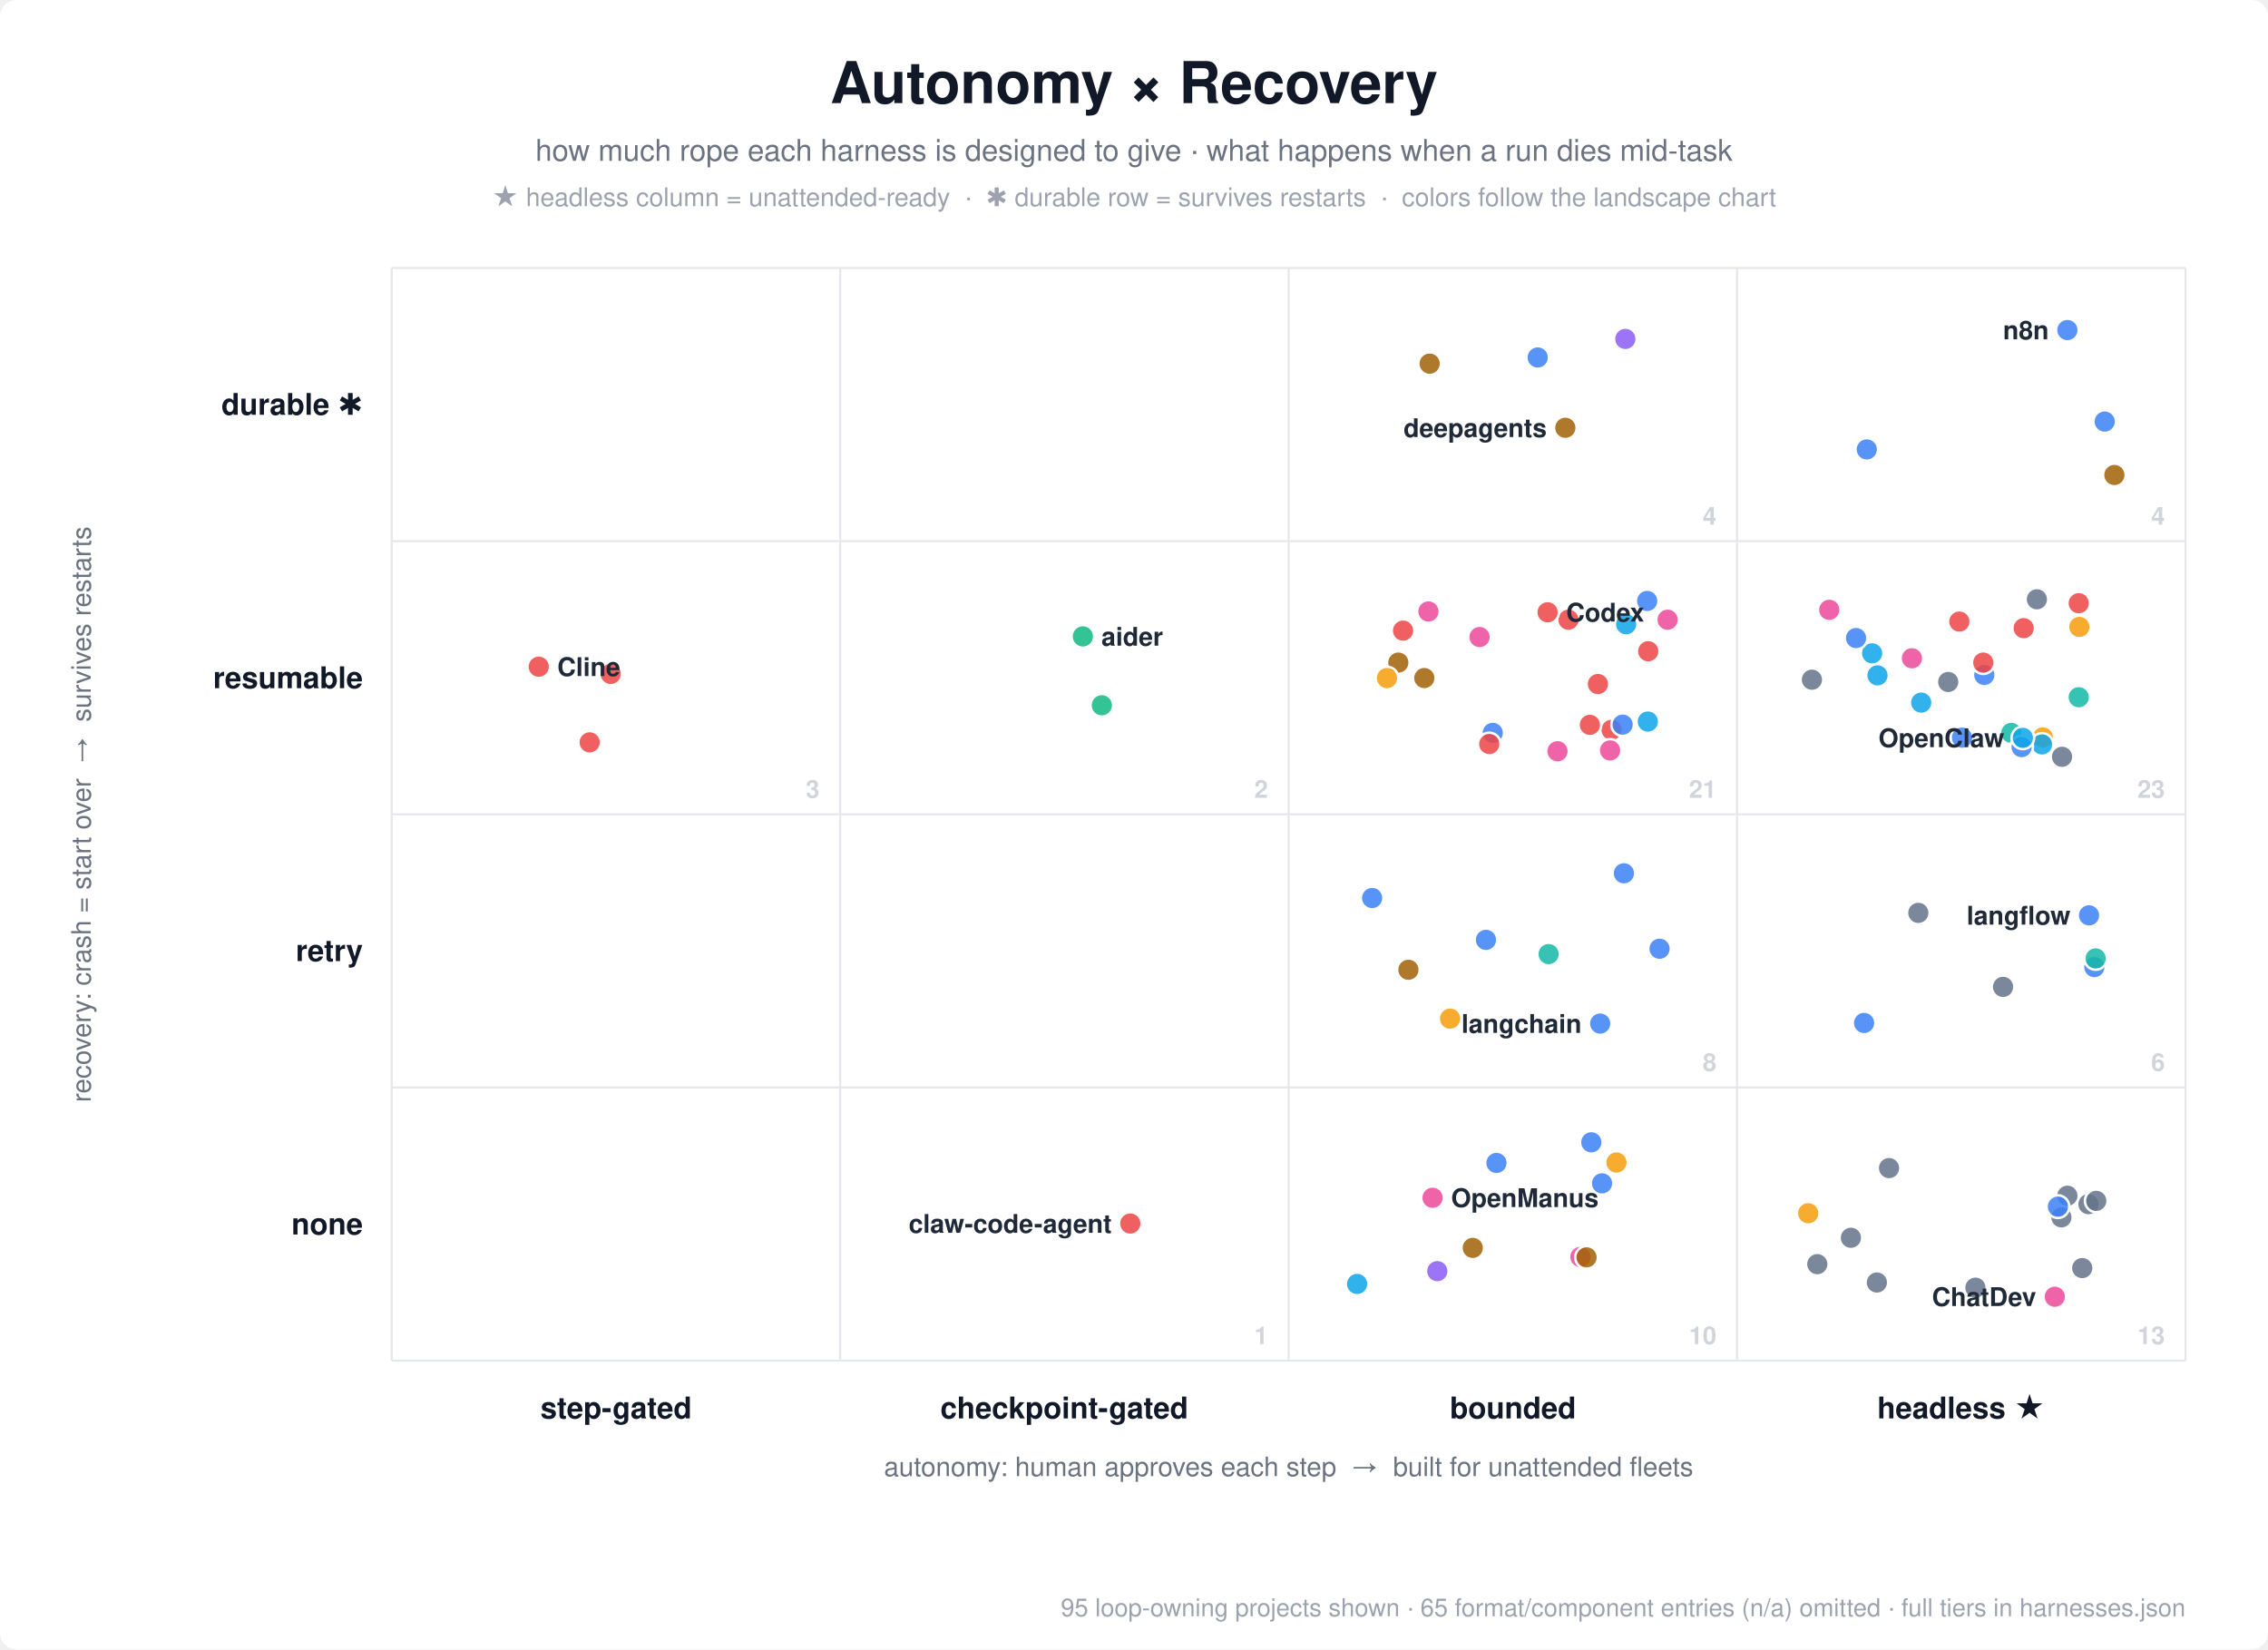
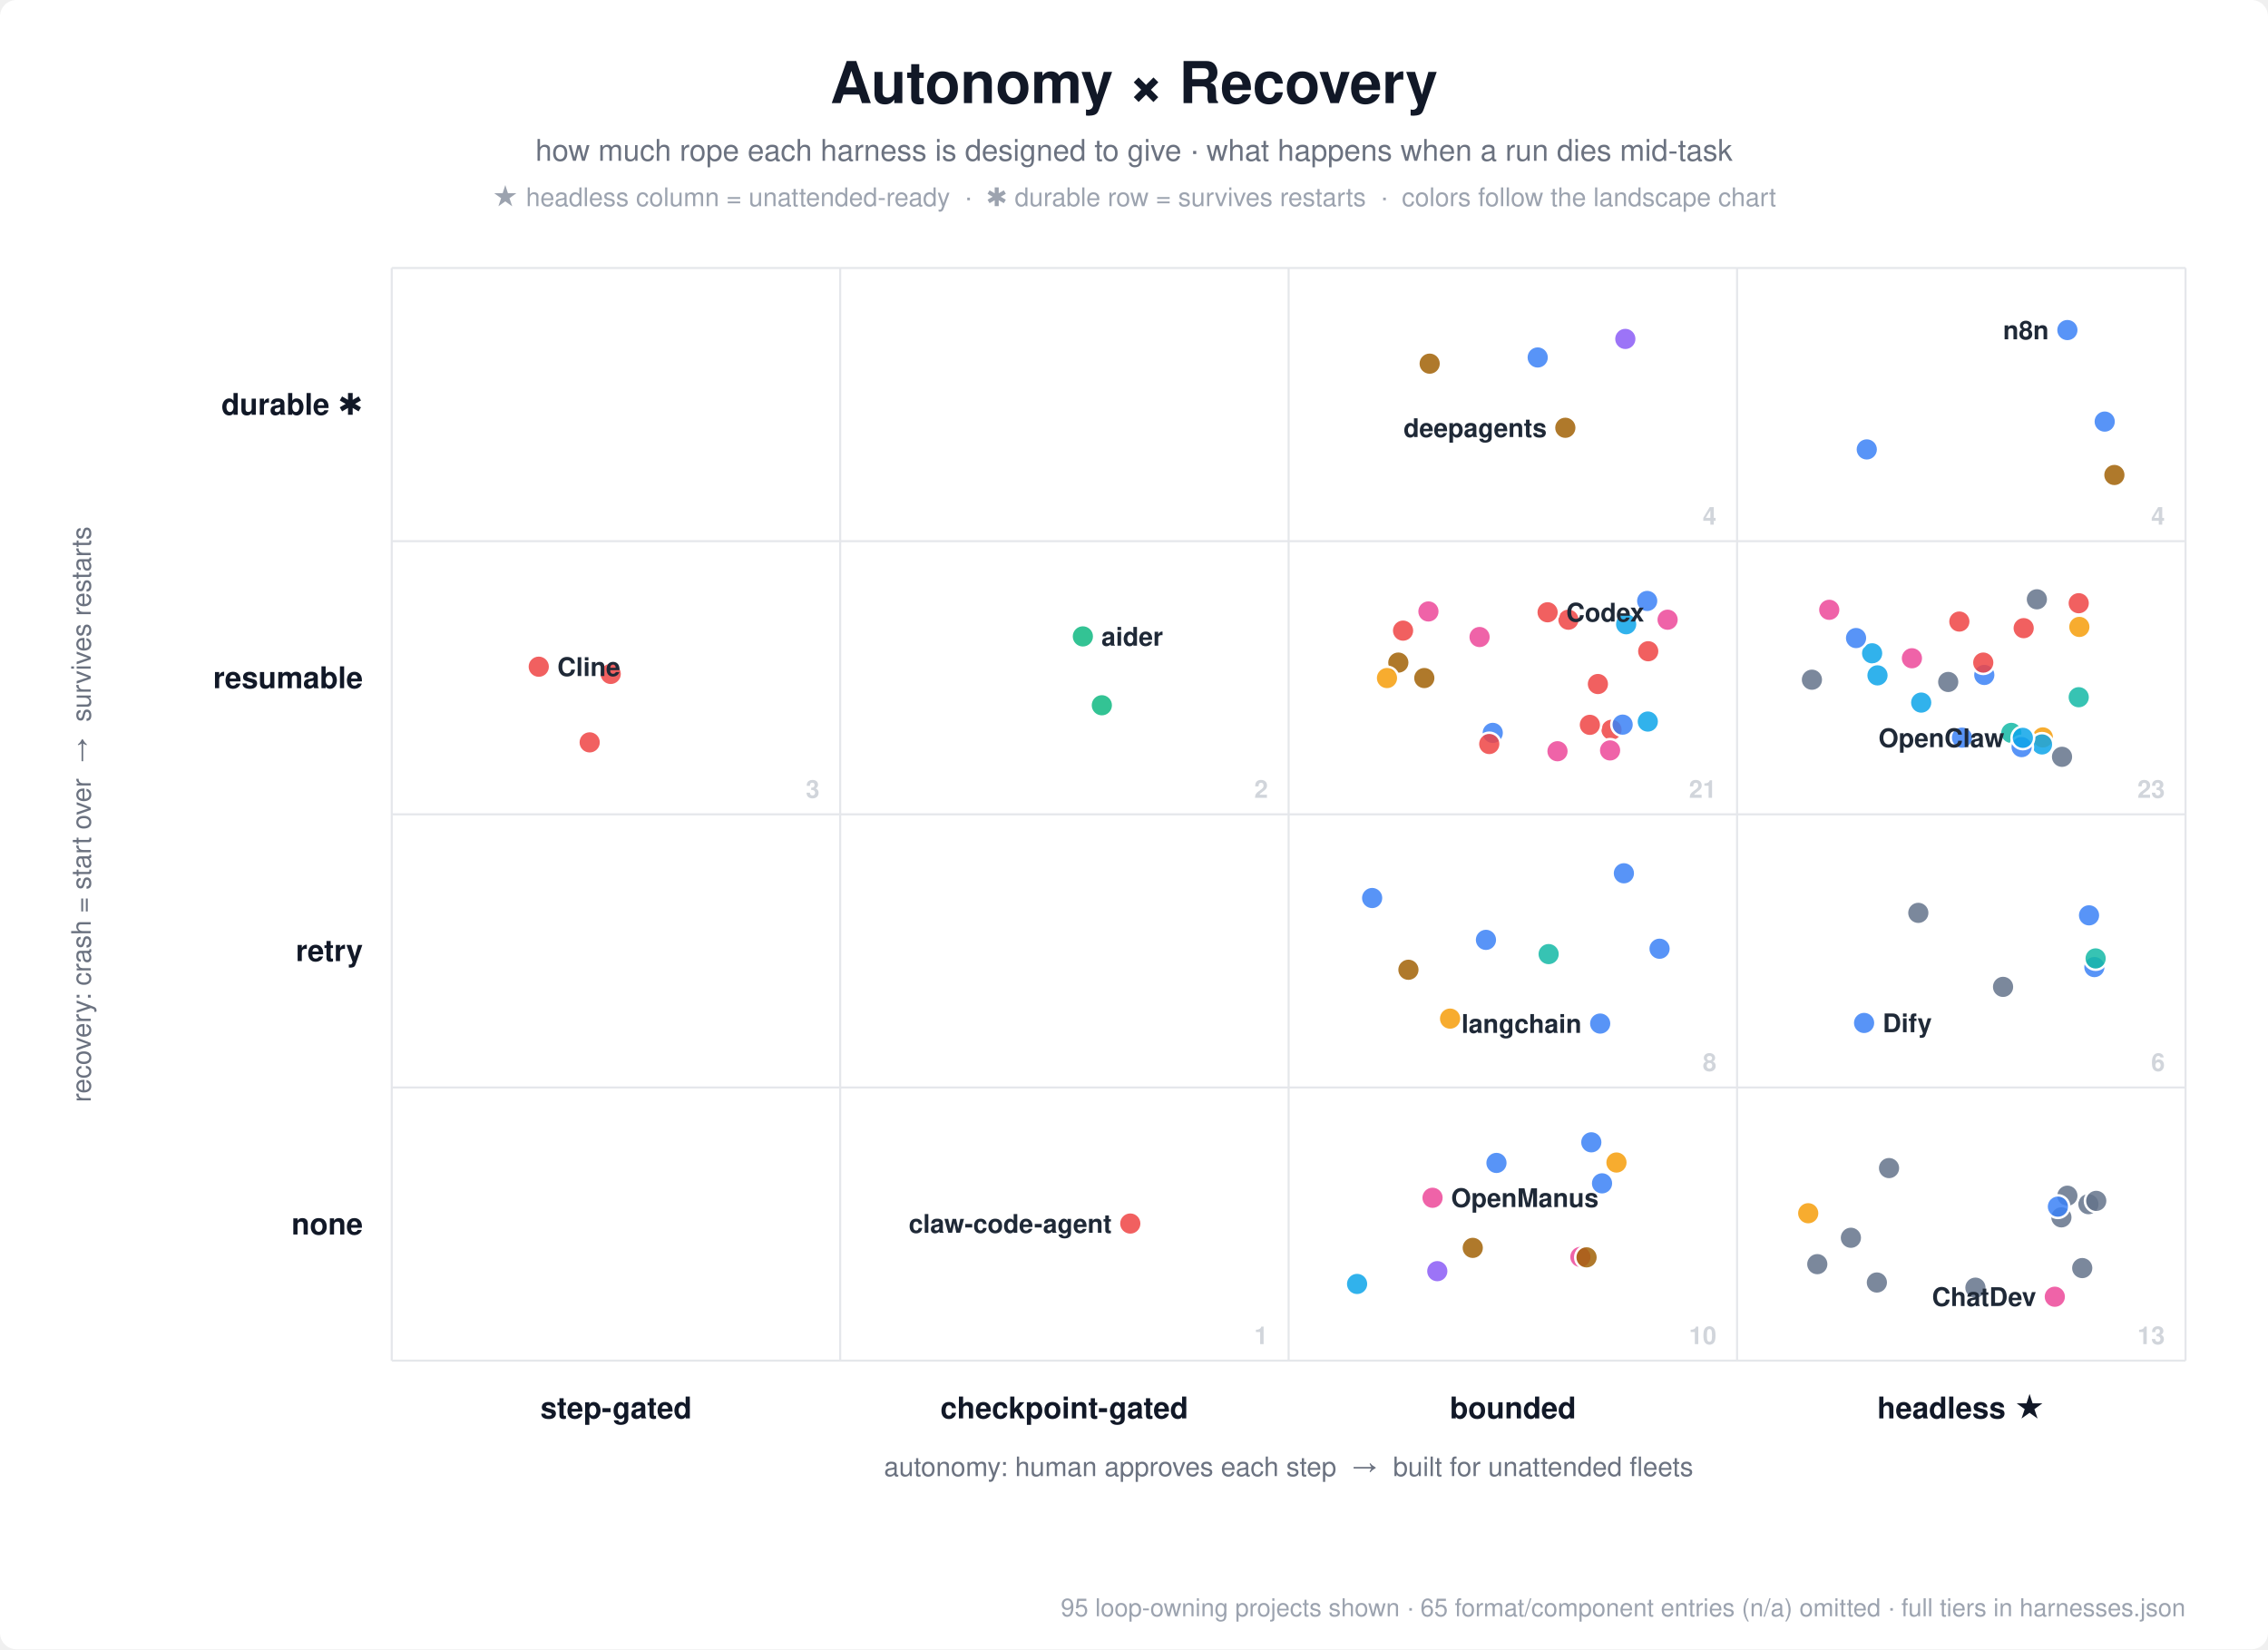
<svg xmlns="http://www.w3.org/2000/svg" viewBox="0 0 1100 800" font-family="-apple-system, 'Segoe UI', Helvetica, Arial, sans-serif">
  <rect width="1100" height="800" fill="#ffffff" rx="8" />
  <text x="550.0" y="50" text-anchor="middle" font-size="28" font-weight="700" fill="#111827">Autonomy × Recovery</text>
  <text x="550.0" y="78" text-anchor="middle" font-size="14.5" fill="#6b7280">how much rope each harness is designed to give · what happens when a run dies mid-task</text>
  <text x="550.0" y="100" text-anchor="middle" font-size="12.5" fill="#9ca3af">★ headless column = unattended-ready  ·  ✱ durable row = survives restarts  ·  colors follow the landscape chart</text>
  <line x1="190.0" y1="130" x2="190.0" y2="660" stroke="#e5e7eb" stroke-width="1" />
  <line x1="407.5" y1="130" x2="407.5" y2="660" stroke="#e5e7eb" stroke-width="1" />
  <line x1="625.0" y1="130" x2="625.0" y2="660" stroke="#e5e7eb" stroke-width="1" />
  <line x1="842.5" y1="130" x2="842.5" y2="660" stroke="#e5e7eb" stroke-width="1" />
  <line x1="1060.0" y1="130" x2="1060.0" y2="660" stroke="#e5e7eb" stroke-width="1" />
  <line x1="190" y1="130.0" x2="1060" y2="130.0" stroke="#e5e7eb" stroke-width="1" />
  <line x1="190" y1="262.5" x2="1060" y2="262.5" stroke="#e5e7eb" stroke-width="1" />
  <line x1="190" y1="395.0" x2="1060" y2="395.0" stroke="#e5e7eb" stroke-width="1" />
  <line x1="190" y1="527.5" x2="1060" y2="527.5" stroke="#e5e7eb" stroke-width="1" />
  <line x1="190" y1="660.0" x2="1060" y2="660.0" stroke="#e5e7eb" stroke-width="1" />
  <text x="298.8" y="688" text-anchor="middle" font-size="14.5" font-weight="600" fill="#111827">step-gated</text>
  <text x="516.2" y="688" text-anchor="middle" font-size="14.5" font-weight="600" fill="#111827">checkpoint-gated</text>
  <text x="733.8" y="688" text-anchor="middle" font-size="14.5" font-weight="600" fill="#111827">bounded</text>
  <text x="951.2" y="688" text-anchor="middle" font-size="14.5" font-weight="600" fill="#111827">headless ★</text>
  <text x="625.0" y="716" text-anchor="middle" font-size="13" fill="#6b7280">autonomy: human approves each step  →  built for unattended fleets</text>
  <text x="176" y="598.8" text-anchor="end" font-size="14.5" font-weight="600" fill="#111827">none</text>
  <text x="176" y="466.2" text-anchor="end" font-size="14.5" font-weight="600" fill="#111827">retry</text>
  <text x="176" y="333.8" text-anchor="end" font-size="14.5" font-weight="600" fill="#111827">resumable</text>
  <text x="176" y="201.2" text-anchor="end" font-size="14.5" font-weight="600" fill="#111827">durable ✱</text>
  <text x="44" y="395" font-size="13" fill="#6b7280" transform="rotate(-90 44 395)" text-anchor="middle">recovery: crash = start over  →  survives restarts</text>
  <text x="832.5" y="652.0" text-anchor="end" font-size="12" fill="#d1d5db" font-weight="700">10</text>
  <text x="832.5" y="254.5" text-anchor="end" font-size="12" fill="#d1d5db" font-weight="700">4</text>
  <text x="832.5" y="387.0" text-anchor="end" font-size="12" fill="#d1d5db" font-weight="700">21</text>
  <text x="397.5" y="387.0" text-anchor="end" font-size="12" fill="#d1d5db" font-weight="700">3</text>
  <text x="1050.0" y="387.0" text-anchor="end" font-size="12" fill="#d1d5db" font-weight="700">23</text>
  <text x="615.0" y="652.0" text-anchor="end" font-size="12" fill="#d1d5db" font-weight="700">1</text>
  <text x="832.5" y="519.5" text-anchor="end" font-size="12" fill="#d1d5db" font-weight="700">8</text>
  <text x="1050.0" y="652.0" text-anchor="end" font-size="12" fill="#d1d5db" font-weight="700">13</text>
  <text x="1050.0" y="254.5" text-anchor="end" font-size="12" fill="#d1d5db" font-weight="700">4</text>
  <text x="1050.0" y="519.5" text-anchor="end" font-size="12" fill="#d1d5db" font-weight="700">6</text>
  <text x="615.0" y="387.0" text-anchor="end" font-size="12" fill="#d1d5db" font-weight="700">2</text>
  <circle cx="958.1" cy="624.6" r="5.5" fill="#64748b" fill-opacity="0.85" stroke="#ffffff" stroke-width="1.2" />
  <circle cx="931.8" cy="340.8" r="5.5" fill="#0ea5e9" fill-opacity="0.85" stroke="#ffffff" stroke-width="1.2" />
  <circle cx="916.2" cy="566.6" r="5.5" fill="#64748b" fill-opacity="0.85" stroke="#ffffff" stroke-width="1.2" />
  <circle cx="897.7" cy="600.4" r="5.5" fill="#64748b" fill-opacity="0.85" stroke="#ffffff" stroke-width="1.2" />
  <circle cx="703.3" cy="494.1" r="5.5" fill="#f59e0b" fill-opacity="0.85" stroke="#ffffff" stroke-width="1.2" />
  <circle cx="1009.9" cy="615.1" r="5.5" fill="#64748b" fill-opacity="0.85" stroke="#ffffff" stroke-width="1.2" />
  <circle cx="725.8" cy="564.1" r="5.5" fill="#3b82f6" fill-opacity="0.85" stroke="#ffffff" stroke-width="1.2" />
-   <circle cx="781.6" cy="354.0" r="5.5" fill="#ef4444" fill-opacity="0.85" stroke="#ffffff" stroke-width="1.2" />
  <circle cx="887.2" cy="295.8" r="5.5" fill="#ec4899" fill-opacity="0.85" stroke="#ffffff" stroke-width="1.2" />
  <circle cx="971.5" cy="478.7" r="5.5" fill="#64748b" fill-opacity="0.85" stroke="#ffffff" stroke-width="1.2" />
  <circle cx="784.0" cy="563.9" r="5.5" fill="#f59e0b" fill-opacity="0.85" stroke="#ffffff" stroke-width="1.2" />
+   <circle cx="781.6" cy="354.0" r="5.5" fill="#ef4444" fill-opacity="0.85" stroke="#ffffff" stroke-width="1.2" />
  <circle cx="975.5" cy="355.5" r="5.5" fill="#14b8a6" fill-opacity="0.85" stroke="#ffffff" stroke-width="1.2" />
  <circle cx="777.0" cy="574.0" r="5.5" fill="#3b82f6" fill-opacity="0.85" stroke="#ffffff" stroke-width="1.2" />
  <circle cx="697.1" cy="616.6" r="5.5" fill="#8b5cf6" fill-opacity="0.85" stroke="#ffffff" stroke-width="1.2" />
+   <circle cx="877.0" cy="588.5" r="5.5" fill="#f59e0b" fill-opacity="0.85" stroke="#ffffff" stroke-width="1.2" />
+   <circle cx="548.2" cy="593.5" r="5.5" fill="#ef4444" fill-opacity="0.85" stroke="#ffffff" stroke-width="1.2" />
+   <circle cx="788.3" cy="164.4" r="5.5" fill="#8b5cf6" fill-opacity="0.85" stroke="#ffffff" stroke-width="1.2" />
  <circle cx="881.4" cy="613.2" r="5.5" fill="#64748b" fill-opacity="0.85" stroke="#ffffff" stroke-width="1.2" />
-   <circle cx="548.2" cy="593.5" r="5.5" fill="#ef4444" fill-opacity="0.85" stroke="#ffffff" stroke-width="1.2" />
-   <circle cx="877.0" cy="588.5" r="5.5" fill="#f59e0b" fill-opacity="0.85" stroke="#ffffff" stroke-width="1.2" />
-   <circle cx="788.3" cy="164.4" r="5.5" fill="#8b5cf6" fill-opacity="0.85" stroke="#ffffff" stroke-width="1.2" />
  <circle cx="714.3" cy="605.3" r="5.5" fill="#a16207" fill-opacity="0.85" stroke="#ffffff" stroke-width="1.2" />
  <circle cx="878.8" cy="329.7" r="5.5" fill="#64748b" fill-opacity="0.85" stroke="#ffffff" stroke-width="1.2" />
  <circle cx="1012.9" cy="584.1" r="5.5" fill="#64748b" fill-opacity="0.85" stroke="#ffffff" stroke-width="1.2" />
  <circle cx="910.3" cy="622.1" r="5.5" fill="#64748b" fill-opacity="0.85" stroke="#ffffff" stroke-width="1.2" />
  <circle cx="930.4" cy="442.8" r="5.5" fill="#64748b" fill-opacity="0.85" stroke="#ffffff" stroke-width="1.2" />
  <circle cx="1016.7" cy="582.5" r="5.5" fill="#64748b" fill-opacity="0.85" stroke="#ffffff" stroke-width="1.2" />
  <circle cx="658.2" cy="622.8" r="5.5" fill="#0ea5e9" fill-opacity="0.85" stroke="#ffffff" stroke-width="1.2" />
  <circle cx="1002.7" cy="580.0" r="5.5" fill="#64748b" fill-opacity="0.85" stroke="#ffffff" stroke-width="1.2" />
  <circle cx="1000.1" cy="367.1" r="5.5" fill="#64748b" fill-opacity="0.85" stroke="#ffffff" stroke-width="1.2" />
  <circle cx="798.9" cy="291.5" r="5.5" fill="#3b82f6" fill-opacity="0.85" stroke="#ffffff" stroke-width="1.2" />
  <circle cx="999.8" cy="590.5" r="5.5" fill="#64748b" fill-opacity="0.85" stroke="#ffffff" stroke-width="1.2" />
  <circle cx="678.2" cy="321.4" r="5.5" fill="#a16207" fill-opacity="0.85" stroke="#ffffff" stroke-width="1.2" />
  <circle cx="787.6" cy="423.6" r="5.5" fill="#3b82f6" fill-opacity="0.85" stroke="#ffffff" stroke-width="1.2" />
  <circle cx="998.1" cy="585.3" r="5.5" fill="#3b82f6" fill-opacity="0.85" stroke="#ffffff" stroke-width="1.2" />
  <circle cx="1025.5" cy="230.4" r="5.5" fill="#a16207" fill-opacity="0.85" stroke="#ffffff" stroke-width="1.2" />
  <circle cx="987.9" cy="290.7" r="5.5" fill="#64748b" fill-opacity="0.85" stroke="#ffffff" stroke-width="1.2" />
  <circle cx="690.8" cy="328.9" r="5.5" fill="#a16207" fill-opacity="0.85" stroke="#ffffff" stroke-width="1.2" />
  <circle cx="724.0" cy="355.5" r="5.5" fill="#3b82f6" fill-opacity="0.85" stroke="#ffffff" stroke-width="1.2" />
+   <circle cx="1015.8" cy="469.1" r="5.5" fill="#3b82f6" fill-opacity="0.85" stroke="#ffffff" stroke-width="1.2" />
  <circle cx="990.8" cy="357.7" r="5.5" fill="#f59e0b" fill-opacity="0.85" stroke="#ffffff" stroke-width="1.2" />
-   <circle cx="1015.8" cy="469.1" r="5.5" fill="#3b82f6" fill-opacity="0.85" stroke="#ffffff" stroke-width="1.2" />
  <circle cx="1016.4" cy="464.9" r="5.5" fill="#14b8a6" fill-opacity="0.85" stroke="#ffffff" stroke-width="1.2" />
  <circle cx="672.7" cy="328.9" r="5.5" fill="#f59e0b" fill-opacity="0.85" stroke="#ffffff" stroke-width="1.2" />
  <circle cx="766.5" cy="609.7" r="5.5" fill="#ec4899" fill-opacity="0.85" stroke="#ffffff" stroke-width="1.2" />
  <circle cx="808.8" cy="300.6" r="5.5" fill="#ec4899" fill-opacity="0.85" stroke="#ffffff" stroke-width="1.2" />
  <circle cx="717.6" cy="309.0" r="5.5" fill="#ec4899" fill-opacity="0.85" stroke="#ffffff" stroke-width="1.2" />
  <circle cx="951.6" cy="357.8" r="5.5" fill="#3b82f6" fill-opacity="0.85" stroke="#ffffff" stroke-width="1.2" />
  <circle cx="799.2" cy="350.0" r="5.5" fill="#0ea5e9" fill-opacity="0.85" stroke="#ffffff" stroke-width="1.2" />
  <circle cx="944.9" cy="330.8" r="5.5" fill="#64748b" fill-opacity="0.85" stroke="#ffffff" stroke-width="1.2" />
  <circle cx="788.7" cy="302.8" r="5.5" fill="#0ea5e9" fill-opacity="0.85" stroke="#ffffff" stroke-width="1.2" />
  <circle cx="990.4" cy="361.1" r="5.5" fill="#0ea5e9" fill-opacity="0.85" stroke="#ffffff" stroke-width="1.2" />
  <circle cx="693.4" cy="176.4" r="5.5" fill="#a16207" fill-opacity="0.85" stroke="#ffffff" stroke-width="1.2" />
  <circle cx="1008.5" cy="304.1" r="5.5" fill="#f59e0b" fill-opacity="0.85" stroke="#ffffff" stroke-width="1.2" />
+   <circle cx="980.5" cy="362.4" r="5.5" fill="#3b82f6" fill-opacity="0.85" stroke="#ffffff" stroke-width="1.2" />
  <circle cx="962.4" cy="327.4" r="5.5" fill="#3b82f6" fill-opacity="0.85" stroke="#ffffff" stroke-width="1.2" />
-   <circle cx="980.5" cy="362.4" r="5.5" fill="#3b82f6" fill-opacity="0.85" stroke="#ffffff" stroke-width="1.2" />
  <circle cx="771.8" cy="554.1" r="5.5" fill="#3b82f6" fill-opacity="0.85" stroke="#ffffff" stroke-width="1.2" />
  <circle cx="296.2" cy="326.9" r="5.5" fill="#ef4444" fill-opacity="0.85" stroke="#ffffff" stroke-width="1.2" />
  <circle cx="905.4" cy="218.0" r="5.5" fill="#3b82f6" fill-opacity="0.85" stroke="#ffffff" stroke-width="1.2" />
  <circle cx="683.1" cy="470.4" r="5.5" fill="#a16207" fill-opacity="0.85" stroke="#ffffff" stroke-width="1.2" />
-   <circle cx="722.3" cy="360.9" r="5.5" fill="#ef4444" fill-opacity="0.85" stroke="#ffffff" stroke-width="1.2" />
  <circle cx="961.9" cy="321.4" r="5.5" fill="#ef4444" fill-opacity="0.85" stroke="#ffffff" stroke-width="1.2" />
  <circle cx="286.0" cy="360.1" r="5.5" fill="#ef4444" fill-opacity="0.85" stroke="#ffffff" stroke-width="1.2" />
  <circle cx="799.4" cy="315.9" r="5.5" fill="#ef4444" fill-opacity="0.85" stroke="#ffffff" stroke-width="1.2" />
  <circle cx="745.8" cy="173.4" r="5.5" fill="#3b82f6" fill-opacity="0.85" stroke="#ffffff" stroke-width="1.2" />
  <circle cx="760.7" cy="300.6" r="5.5" fill="#ef4444" fill-opacity="0.85" stroke="#ffffff" stroke-width="1.2" />
+   <circle cx="722.3" cy="360.9" r="5.5" fill="#ef4444" fill-opacity="0.85" stroke="#ffffff" stroke-width="1.2" />
+   <circle cx="720.7" cy="455.9" r="5.5" fill="#3b82f6" fill-opacity="0.85" stroke="#ffffff" stroke-width="1.2" />
  <circle cx="759.2" cy="207.5" r="5.5" fill="#a16207" fill-opacity="0.85" stroke="#ffffff" stroke-width="1.2" />
-   <circle cx="720.7" cy="455.9" r="5.5" fill="#3b82f6" fill-opacity="0.85" stroke="#ffffff" stroke-width="1.2" />
+   <circle cx="769.5" cy="609.9" r="5.5" fill="#a16207" fill-opacity="0.85" stroke="#ffffff" stroke-width="1.2" />
  <circle cx="692.8" cy="296.6" r="5.5" fill="#ec4899" fill-opacity="0.85" stroke="#ffffff" stroke-width="1.2" />
-   <circle cx="769.5" cy="609.9" r="5.5" fill="#a16207" fill-opacity="0.85" stroke="#ffffff" stroke-width="1.2" />
  <circle cx="751.1" cy="462.8" r="5.5" fill="#14b8a6" fill-opacity="0.85" stroke="#ffffff" stroke-width="1.2" />
  <circle cx="996.6" cy="629.0" r="5.5" fill="#ec4899" fill-opacity="0.85" stroke="#ffffff" stroke-width="1.2" />
  <circle cx="534.4" cy="342.1" r="5.5" fill="#10b981" fill-opacity="0.85" stroke="#ffffff" stroke-width="1.2" />
  <circle cx="908.0" cy="316.9" r="5.5" fill="#0ea5e9" fill-opacity="0.85" stroke="#ffffff" stroke-width="1.2" />
  <circle cx="1020.8" cy="204.5" r="5.5" fill="#3b82f6" fill-opacity="0.85" stroke="#ffffff" stroke-width="1.2" />
  <circle cx="787.0" cy="351.5" r="5.5" fill="#3b82f6" fill-opacity="0.85" stroke="#ffffff" stroke-width="1.2" />
  <circle cx="525.2" cy="308.7" r="5.5" fill="#10b981" fill-opacity="0.85" stroke="#ffffff" stroke-width="1.2" />
  <circle cx="665.5" cy="435.6" r="5.5" fill="#3b82f6" fill-opacity="0.85" stroke="#ffffff" stroke-width="1.2" />
  <circle cx="1008.2" cy="292.6" r="5.5" fill="#ef4444" fill-opacity="0.85" stroke="#ffffff" stroke-width="1.2" />
  <circle cx="780.9" cy="364.0" r="5.5" fill="#ec4899" fill-opacity="0.85" stroke="#ffffff" stroke-width="1.2" />
  <circle cx="694.8" cy="581.0" r="5.5" fill="#ec4899" fill-opacity="0.85" stroke="#ffffff" stroke-width="1.2" />
  <circle cx="755.4" cy="364.4" r="5.5" fill="#ec4899" fill-opacity="0.85" stroke="#ffffff" stroke-width="1.2" />
  <circle cx="261.3" cy="323.4" r="5.5" fill="#ef4444" fill-opacity="0.85" stroke="#ffffff" stroke-width="1.2" />
  <circle cx="680.5" cy="305.9" r="5.5" fill="#ef4444" fill-opacity="0.85" stroke="#ffffff" stroke-width="1.2" />
  <circle cx="927.3" cy="319.3" r="5.5" fill="#ec4899" fill-opacity="0.85" stroke="#ffffff" stroke-width="1.2" />
  <circle cx="1008.2" cy="338.2" r="5.5" fill="#14b8a6" fill-opacity="0.85" stroke="#ffffff" stroke-width="1.2" />
  <circle cx="950.3" cy="301.5" r="5.5" fill="#ef4444" fill-opacity="0.85" stroke="#ffffff" stroke-width="1.2" />
  <circle cx="771.1" cy="351.6" r="5.5" fill="#ef4444" fill-opacity="0.85" stroke="#ffffff" stroke-width="1.2" />
  <circle cx="775.0" cy="331.8" r="5.5" fill="#ef4444" fill-opacity="0.85" stroke="#ffffff" stroke-width="1.2" />
  <circle cx="804.9" cy="460.2" r="5.5" fill="#3b82f6" fill-opacity="0.85" stroke="#ffffff" stroke-width="1.2" />
  <circle cx="750.6" cy="297.0" r="5.5" fill="#ef4444" fill-opacity="0.85" stroke="#ffffff" stroke-width="1.2" />
  <circle cx="776.1" cy="496.5" r="5.5" fill="#3b82f6" fill-opacity="0.85" stroke="#ffffff" stroke-width="1.2" />
+   <circle cx="1013.2" cy="444.0" r="5.5" fill="#3b82f6" fill-opacity="0.85" stroke="#ffffff" stroke-width="1.2" />
  <circle cx="904.1" cy="496.2" r="5.5" fill="#3b82f6" fill-opacity="0.85" stroke="#ffffff" stroke-width="1.2" />
-   <circle cx="1013.2" cy="444.0" r="5.5" fill="#3b82f6" fill-opacity="0.85" stroke="#ffffff" stroke-width="1.2" />
  <circle cx="900.2" cy="309.5" r="5.5" fill="#3b82f6" fill-opacity="0.85" stroke="#ffffff" stroke-width="1.2" />
  <circle cx="981.5" cy="304.7" r="5.5" fill="#ef4444" fill-opacity="0.85" stroke="#ffffff" stroke-width="1.2" />
  <circle cx="1002.7" cy="160.1" r="5.5" fill="#3b82f6" fill-opacity="0.85" stroke="#ffffff" stroke-width="1.2" />
  <circle cx="910.6" cy="327.6" r="5.5" fill="#0ea5e9" fill-opacity="0.85" stroke="#ffffff" stroke-width="1.2" />
  <circle cx="981.1" cy="357.9" r="5.5" fill="#0ea5e9" fill-opacity="0.85" stroke="#ffffff" stroke-width="1.2" />
  <text x="703.8" y="585.5" text-anchor="start" font-size="12.5" font-weight="600" fill="#1f2937">OpenManus</text>
  <text x="750.2" y="212.0" text-anchor="end" font-size="12.5" font-weight="600" fill="#1f2937">deepagents</text>
  <text x="759.6" y="301.5" text-anchor="start" font-size="12.5" font-weight="600" fill="#1f2937">Codex</text>
  <text x="270.3" y="327.9" text-anchor="start" font-size="12.5" font-weight="600" fill="#1f2937">Cline</text>
  <text x="972.1" y="362.4" text-anchor="end" font-size="12.5" font-weight="600" fill="#1f2937">OpenClaw</text>
  <text x="539.2" y="598.0" text-anchor="end" font-size="12.5" font-weight="600" fill="#1f2937">claw-code-agent</text>
  <text x="767.1" y="501.0" text-anchor="end" font-size="12.5" font-weight="600" fill="#1f2937">langchain</text>
  <text x="987.6" y="633.5" text-anchor="end" font-size="12.5" font-weight="600" fill="#1f2937">ChatDev</text>
  <text x="993.7" y="164.6" text-anchor="end" font-size="12.5" font-weight="600" fill="#1f2937">n8n</text>
-   <text x="1004.2" y="448.5" text-anchor="end" font-size="12.5" font-weight="600" fill="#1f2937">langflow</text>
+   <text x="913.1" y="500.7" text-anchor="start" font-size="12.5" font-weight="600" fill="#1f2937">Dify</text>
  <text x="534.2" y="313.2" text-anchor="start" font-size="12.5" font-weight="600" fill="#1f2937">aider</text>
  <text x="1060" y="784" text-anchor="end" font-size="12" fill="#9ca3af">95 loop-owning projects shown · 65 format/component entries (n/a) omitted · full tiers in harnesses.json</text>
</svg>
